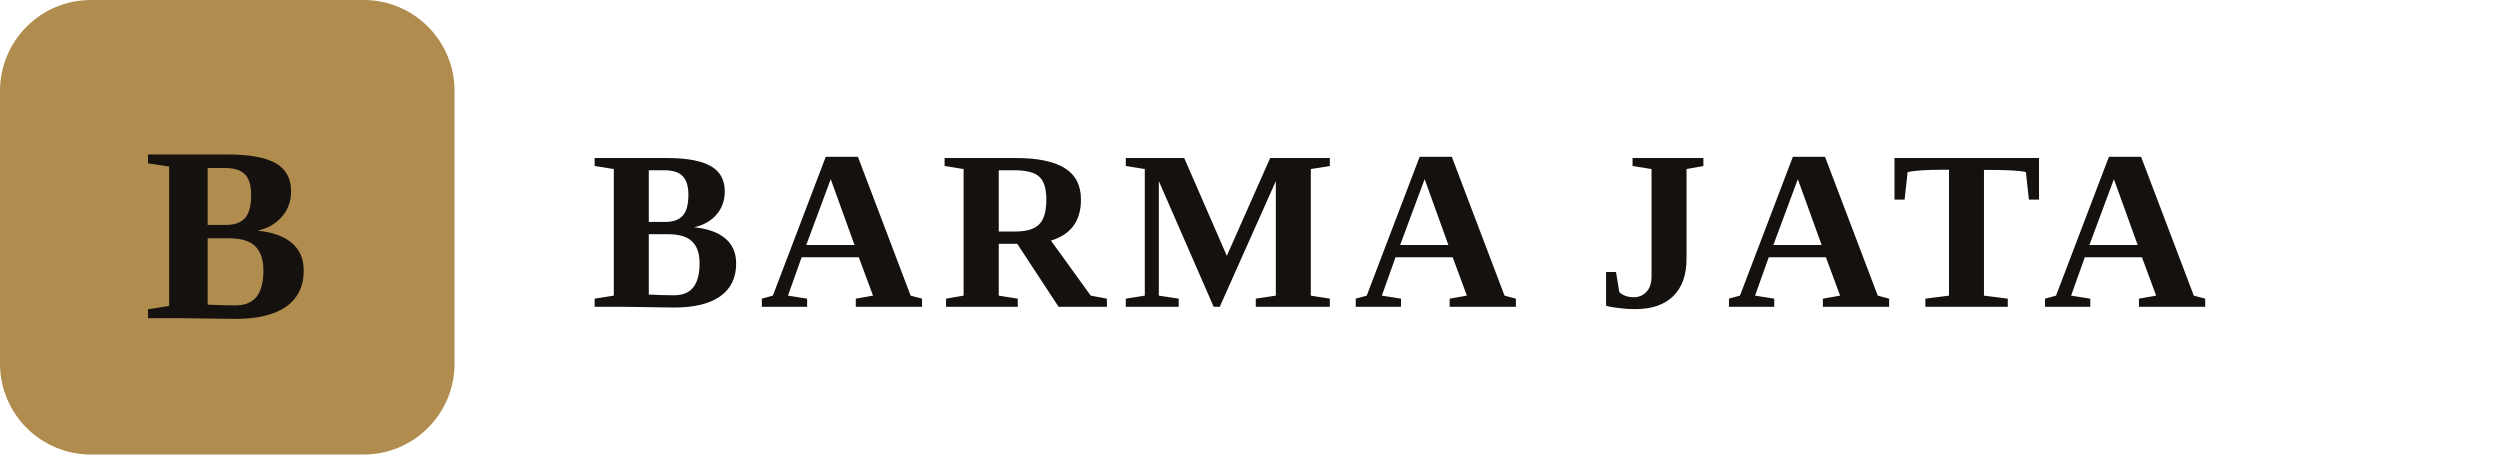
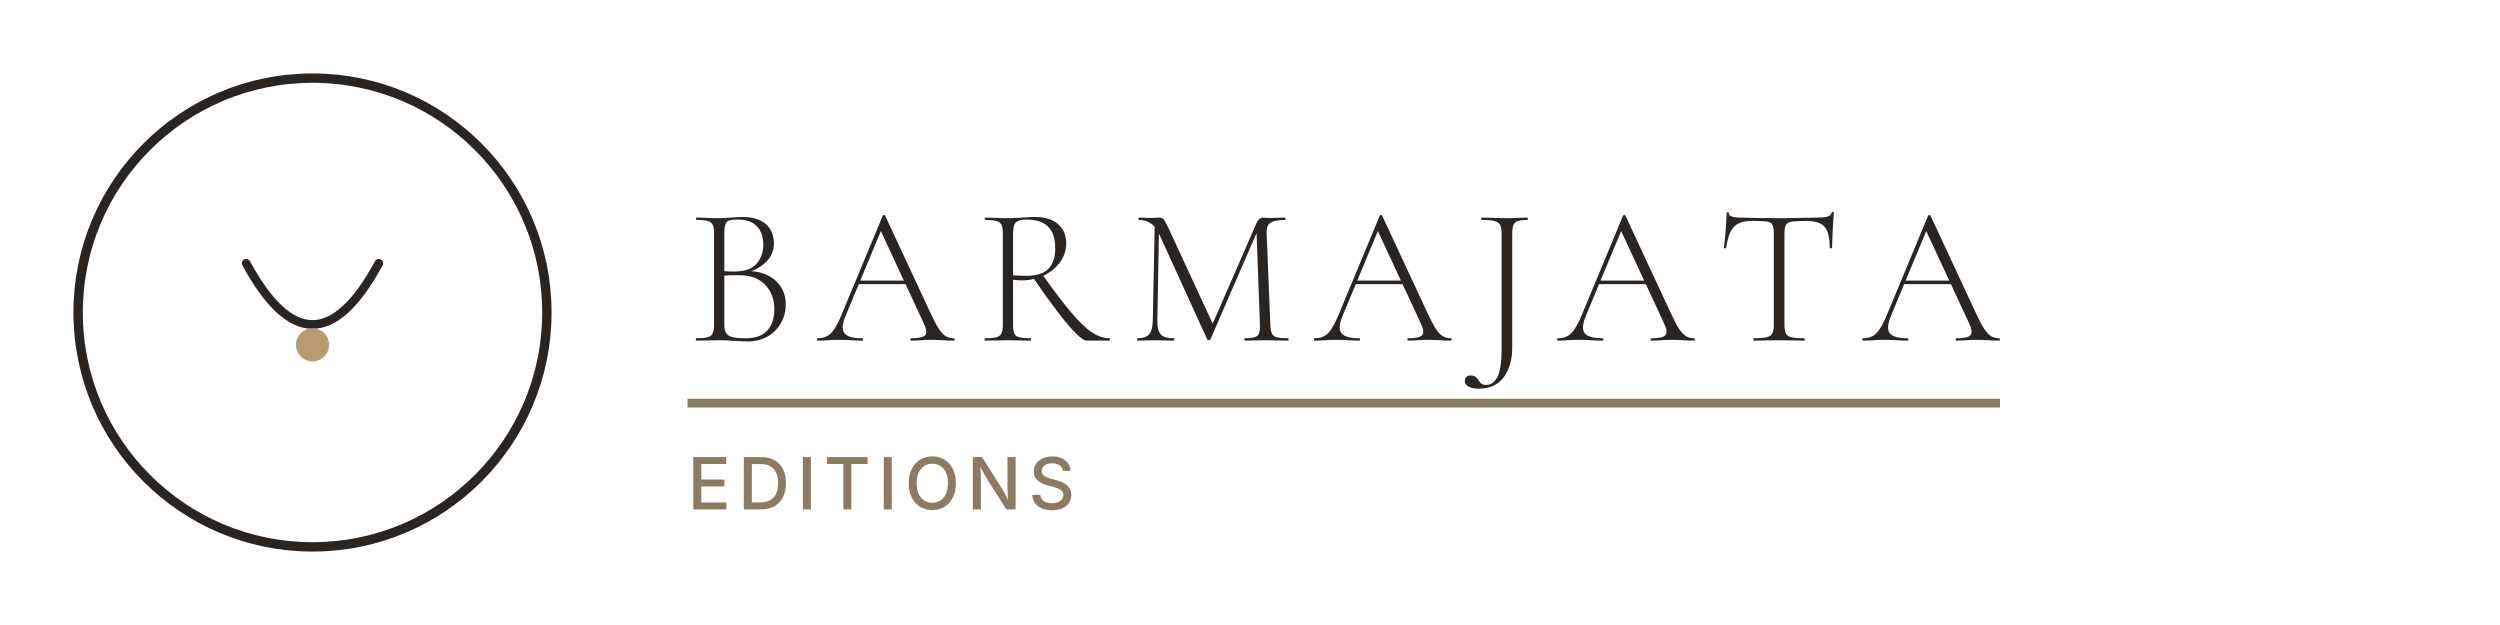
- <svg xmlns="http://www.w3.org/2000/svg" viewBox="0 0 220 40" role="img" aria-hidden="true">
-   <rect x="0" y="0" width="40" height="40" rx="8" fill="#b08d4f" />
-   <text x="20" y="28" text-anchor="middle" font-family="Georgia, 'Times New Roman', serif" font-size="22" font-weight="600" fill="#14110f">B</text>
-   <text x="52" y="27" font-family="Georgia, 'Times New Roman', serif" font-size="20" font-weight="600" letter-spacing="1.5" fill="#14110f">BARMA JATA</text>
+ <svg xmlns="http://www.w3.org/2000/svg" viewBox="0 0 320 80" width="320" height="80" role="img" aria-label="Barmajata Editions">
+   <circle cx="40.00" cy="40.00" r="30.00" fill="none" stroke="#2A2521" stroke-width="1.20" />
+   <path d="M31.51 33.70 Q40.00 49.36 48.49 33.70" fill="none" stroke="#2A2521" stroke-width="1.11" stroke-linecap="round" />
+   <circle cx="40.00" cy="44.14" r="2.12" fill="#B99B72" />
+   <path transform="translate(88.00,43.60)" d="M7.51 -8.669 7.787 -8.896Q9.223 -8.896 10.307 -8.341Q11.39 -7.787 11.983 -6.829Q12.575 -5.872 12.575 -4.662Q12.575 -3.301 11.945 -2.218Q11.315 -1.134 10.219 -0.517Q9.122 0.101 7.762 0.101Q6.93 0.101 5.922 0.025Q4.914 -0.05 4.032 -0.05Q3.226 -0.05 2.47 -0.025Q1.714 0.0 1.109 0.0Q1.058 0.0 1.058 -0.151Q1.058 -0.302 1.109 -0.302Q2.066 -0.302 2.558 -0.428Q3.049 -0.554 3.226 -0.932Q3.402 -1.31 3.402 -2.041V-13.709Q3.402 -14.44 3.238 -14.805Q3.074 -15.17 2.596 -15.309Q2.117 -15.448 1.159 -15.448Q1.084 -15.448 1.084 -15.599Q1.084 -15.75 1.159 -15.75Q1.739 -15.75 2.482 -15.712Q3.226 -15.674 4.032 -15.674Q4.687 -15.674 5.557 -15.75Q6.426 -15.826 6.98 -15.826Q8.467 -15.826 9.362 -15.359Q10.256 -14.893 10.66 -14.137Q11.063 -13.381 11.063 -12.474Q11.063 -11.038 10.042 -10.055Q9.022 -9.072 7.51 -8.669ZM6.401 -15.498Q5.796 -15.498 5.418 -15.41Q5.04 -15.322 4.876 -14.944Q4.712 -14.566 4.712 -13.658V-8.719L3.956 -8.921Q4.763 -8.87 5.292 -8.858Q5.821 -8.845 5.897 -8.845Q7.988 -8.845 8.845 -9.841Q9.702 -10.836 9.702 -12.298Q9.702 -13.154 9.387 -13.885Q9.072 -14.616 8.354 -15.057Q7.636 -15.498 6.401 -15.498ZM7.409 -0.302Q9.324 -0.302 10.219 -1.298Q11.113 -2.293 11.113 -4.032Q11.113 -5.922 9.954 -7.132Q8.795 -8.341 6.779 -8.366Q6.073 -8.392 5.393 -8.366Q4.712 -8.341 4.032 -8.24L4.712 -8.518V-2.041Q4.712 -1.411 4.914 -1.021Q5.116 -0.63 5.695 -0.466Q6.275 -0.302 7.409 -0.302Z M21.643 -7.232 21.869 -7.686H28.396L28.573 -7.232ZM34.091 -0.302Q34.192 -0.302 34.192 -0.151Q34.192 0.0 34.091 0.0Q33.386 0.0 32.642 -0.05Q31.899 -0.101 31.219 -0.101Q30.437 -0.101 29.87 -0.05Q29.303 0.0 28.623 0.0Q28.522 0.0 28.522 -0.151Q28.522 -0.302 28.623 -0.302Q30.034 -0.302 30.4 -0.68Q30.765 -1.058 30.286 -2.117L24.591 -14.364L25.07 -14.792L20.206 -3.1Q19.576 -1.562 20.105 -0.932Q20.635 -0.302 22.348 -0.302Q22.474 -0.302 22.474 -0.151Q22.474 0.0 22.348 0.0Q21.592 0.0 20.962 -0.05Q20.332 -0.101 19.375 -0.101Q18.493 -0.101 17.951 -0.05Q17.409 0.0 16.653 0.0Q16.552 0.0 16.552 -0.151Q16.552 -0.302 16.653 -0.302Q17.333 -0.302 17.837 -0.554Q18.341 -0.806 18.782 -1.462Q19.223 -2.117 19.727 -3.326L24.994 -16.002Q25.045 -16.078 25.158 -16.078Q25.271 -16.078 25.297 -16.002L31.143 -3.452Q31.723 -2.192 32.176 -1.499Q32.63 -0.806 33.083 -0.554Q33.537 -0.302 34.091 -0.302Z M51.072 0.0Q50.644 0.0 49.661 -0.983Q48.678 -1.966 47.292 -3.793Q45.906 -5.62 44.192 -8.114L45.402 -8.492Q47.569 -5.443 49.081 -3.641Q50.593 -1.84 51.752 -1.071Q52.912 -0.302 53.995 -0.302Q54.071 -0.302 54.071 -0.151Q54.071 0.0 53.995 0.0Q52.861 0.0 52.143 0.0Q51.425 0.0 51.072 0.0ZM44.495 -15.826Q46.435 -15.826 47.456 -14.893Q48.476 -13.961 48.476 -12.474Q48.476 -11.138 47.695 -10.055Q46.914 -8.971 45.616 -8.341Q44.318 -7.711 42.756 -7.711Q42.529 -7.711 42.227 -7.736Q41.924 -7.762 41.672 -7.787V-2.041Q41.672 -1.31 41.824 -0.932Q41.975 -0.554 42.466 -0.428Q42.958 -0.302 43.915 -0.302Q43.991 -0.302 43.991 -0.151Q43.991 0.0 43.915 0.0Q43.31 0.0 42.592 -0.025Q41.874 -0.05 40.992 -0.05Q40.186 -0.05 39.43 -0.025Q38.674 0.0 38.069 0.0Q38.018 0.0 38.018 -0.151Q38.018 -0.302 38.069 -0.302Q39.026 -0.302 39.518 -0.428Q40.009 -0.554 40.186 -0.932Q40.362 -1.31 40.362 -2.041V-13.709Q40.362 -14.44 40.198 -14.805Q40.034 -15.17 39.556 -15.309Q39.077 -15.448 38.119 -15.448Q38.044 -15.448 38.044 -15.599Q38.044 -15.75 38.119 -15.75Q38.699 -15.75 39.442 -15.712Q40.186 -15.674 40.992 -15.674Q41.773 -15.674 42.806 -15.75Q43.84 -15.826 44.495 -15.826ZM47.065 -11.794Q47.065 -13.154 46.624 -13.961Q46.183 -14.767 45.364 -15.133Q44.545 -15.498 43.386 -15.498Q42.479 -15.498 42.076 -15.17Q41.672 -14.843 41.672 -13.658V-8.366Q42.025 -8.341 42.441 -8.316Q42.857 -8.291 43.184 -8.291Q45.352 -8.291 46.208 -9.198Q47.065 -10.105 47.065 -11.794Z M59.56 -2.621 59.812 -15.17 60.367 -15.12 60.14 -2.621Q60.115 -1.336 60.556 -0.819Q60.997 -0.302 62.257 -0.302Q62.307 -0.302 62.307 -0.151Q62.307 0.0 62.257 0.0Q61.702 0.0 61.11 -0.025Q60.518 -0.05 59.812 -0.05Q59.207 -0.05 58.653 -0.025Q58.099 0.0 57.595 0.0Q57.544 0.0 57.544 -0.151Q57.544 -0.302 57.595 -0.302Q58.653 -0.302 59.094 -0.819Q59.535 -1.336 59.56 -2.621ZM76.873 -0.302Q76.948 -0.302 76.948 -0.151Q76.948 0.0 76.873 0.0Q76.268 0.0 75.524 -0.025Q74.781 -0.05 73.949 -0.05Q73.168 -0.05 72.513 -0.025Q71.858 0.0 71.329 0.0Q71.278 0.0 71.278 -0.151Q71.278 -0.302 71.329 -0.302Q72.589 -0.302 72.954 -0.63Q73.319 -0.958 73.269 -2.041L72.815 -14.465L73.546 -15.397L66.944 -0.176Q66.919 -0.076 66.742 -0.076Q66.566 -0.076 66.515 -0.176L60.367 -13.658Q59.56 -15.448 57.771 -15.448Q57.721 -15.448 57.721 -15.599Q57.721 -15.75 57.771 -15.75Q58.149 -15.75 58.577 -15.725Q59.006 -15.7 59.283 -15.7Q59.636 -15.7 59.938 -15.725Q60.241 -15.75 60.392 -15.75Q60.745 -15.75 60.946 -15.523Q61.148 -15.296 61.551 -14.44L67.322 -1.966L66.667 -0.907L72.866 -15.12Q72.992 -15.397 73.206 -15.574Q73.42 -15.75 73.622 -15.75Q73.748 -15.75 74 -15.725Q74.252 -15.7 74.579 -15.7Q75.235 -15.7 75.638 -15.725Q76.041 -15.75 76.495 -15.75Q76.545 -15.75 76.545 -15.599Q76.545 -15.448 76.495 -15.448Q75.26 -15.448 74.68 -15.133Q74.101 -14.818 74.126 -13.759L74.605 -2.041Q74.63 -1.31 74.794 -0.932Q74.957 -0.554 75.436 -0.428Q75.915 -0.302 76.873 -0.302Z M85.26 -7.232 85.487 -7.686H92.014L92.19 -7.232ZM97.709 -0.302Q97.81 -0.302 97.81 -0.151Q97.81 0.0 97.709 0.0Q97.003 0.0 96.26 -0.05Q95.516 -0.101 94.836 -0.101Q94.055 -0.101 93.488 -0.05Q92.921 0.0 92.24 0.0Q92.14 0.0 92.14 -0.151Q92.14 -0.302 92.24 -0.302Q93.652 -0.302 94.017 -0.68Q94.382 -1.058 93.904 -2.117L88.208 -14.364L88.687 -14.792L83.824 -3.1Q83.194 -1.562 83.723 -0.932Q84.252 -0.302 85.966 -0.302Q86.092 -0.302 86.092 -0.151Q86.092 0.0 85.966 0.0Q85.21 0.0 84.58 -0.05Q83.95 -0.101 82.992 -0.101Q82.11 -0.101 81.568 -0.05Q81.026 0.0 80.27 0.0Q80.17 0.0 80.17 -0.151Q80.17 -0.302 80.27 -0.302Q80.951 -0.302 81.455 -0.554Q81.959 -0.806 82.4 -1.462Q82.841 -2.117 83.345 -3.326L88.612 -16.002Q88.662 -16.078 88.775 -16.078Q88.889 -16.078 88.914 -16.002L94.76 -3.452Q95.34 -2.192 95.794 -1.499Q96.247 -0.806 96.701 -0.554Q97.154 -0.302 97.709 -0.302Z M107.507 -15.75Q107.558 -15.75 107.558 -15.599Q107.558 -15.448 107.507 -15.448Q106.676 -15.448 106.26 -15.296Q105.844 -15.145 105.706 -14.767Q105.567 -14.389 105.567 -13.658V0.857Q105.567 3.175 104.496 4.662Q103.425 6.149 101.258 6.149Q100.401 6.149 99.947 5.872Q99.494 5.594 99.494 5.191Q99.494 4.838 99.695 4.649Q99.897 4.46 100.225 4.46Q100.653 4.46 100.867 4.637Q101.081 4.813 101.233 5.053Q101.384 5.292 101.598 5.481Q101.812 5.67 102.215 5.67Q103.173 5.67 103.69 4.599Q104.206 3.528 104.206 1.084V-13.709Q104.206 -14.44 104.017 -14.805Q103.828 -15.17 103.286 -15.309Q102.745 -15.448 101.636 -15.448Q101.585 -15.448 101.585 -15.599Q101.585 -15.75 101.636 -15.75Q102.367 -15.75 103.173 -15.712Q103.979 -15.674 104.861 -15.674Q105.668 -15.674 106.323 -15.712Q106.978 -15.75 107.507 -15.75Z M116.399 -7.232 116.626 -7.686H123.152L123.329 -7.232ZM128.848 -0.302Q128.948 -0.302 128.948 -0.151Q128.948 0.0 128.848 0.0Q128.142 0.0 127.399 -0.05Q126.655 -0.101 125.975 -0.101Q125.194 -0.101 124.627 -0.05Q124.06 0.0 123.379 0.0Q123.278 0.0 123.278 -0.151Q123.278 -0.302 123.379 -0.302Q124.79 -0.302 125.156 -0.68Q125.521 -1.058 125.042 -2.117L119.347 -14.364L119.826 -14.792L114.962 -3.1Q114.332 -1.562 114.862 -0.932Q115.391 -0.302 117.104 -0.302Q117.23 -0.302 117.23 -0.151Q117.23 0.0 117.104 0.0Q116.348 0.0 115.718 -0.05Q115.088 -0.101 114.131 -0.101Q113.249 -0.101 112.707 -0.05Q112.165 0.0 111.409 0.0Q111.308 0.0 111.308 -0.151Q111.308 -0.302 111.409 -0.302Q112.09 -0.302 112.594 -0.554Q113.098 -0.806 113.539 -1.462Q113.98 -2.117 114.484 -3.326L119.75 -16.002Q119.801 -16.078 119.914 -16.078Q120.028 -16.078 120.053 -16.002L125.899 -3.452Q126.479 -2.192 126.932 -1.499Q127.386 -0.806 127.84 -0.554Q128.293 -0.302 128.848 -0.302Z M136.252 -15.322Q134.665 -15.322 133.946 -14.566Q133.228 -13.81 132.951 -11.869Q132.951 -11.819 132.8 -11.819Q132.649 -11.819 132.649 -11.869Q132.699 -12.172 132.762 -12.751Q132.825 -13.331 132.875 -13.999Q132.926 -14.666 132.964 -15.284Q133.001 -15.901 133.001 -16.304Q133.001 -16.43 133.153 -16.43Q133.304 -16.43 133.304 -16.304Q133.304 -16.052 133.543 -15.939Q133.783 -15.826 134.098 -15.788Q134.413 -15.75 134.639 -15.75Q136.807 -15.674 139.705 -15.674Q141.494 -15.674 142.54 -15.712Q143.585 -15.75 144.568 -15.75Q145.4 -15.75 145.866 -15.863Q146.332 -15.977 146.458 -16.38Q146.483 -16.481 146.609 -16.481Q146.735 -16.481 146.735 -16.38Q146.71 -16.002 146.66 -15.372Q146.609 -14.742 146.584 -14.049Q146.559 -13.356 146.534 -12.764Q146.509 -12.172 146.509 -11.869Q146.509 -11.819 146.357 -11.819Q146.206 -11.819 146.206 -11.869Q146.206 -13.81 145.551 -14.566Q144.896 -15.322 143.157 -15.322Q141.973 -15.322 141.38 -15.233Q140.788 -15.145 140.599 -14.805Q140.41 -14.465 140.41 -13.658V-2.041Q140.41 -1.31 140.587 -0.932Q140.763 -0.554 141.305 -0.428Q141.847 -0.302 142.955 -0.302Q143.006 -0.302 143.006 -0.151Q143.006 0.0 142.955 0.0Q142.3 0.0 141.481 -0.025Q140.662 -0.05 139.705 -0.05Q138.797 -0.05 137.978 -0.025Q137.159 0.0 136.479 0.0Q136.429 0.0 136.429 -0.151Q136.429 -0.302 136.479 -0.302Q137.563 -0.302 138.117 -0.428Q138.671 -0.554 138.86 -0.932Q139.049 -1.31 139.049 -2.041V-13.709Q139.049 -14.515 138.848 -14.855Q138.646 -15.196 138.041 -15.259Q137.437 -15.322 136.252 -15.322Z M155.45 -7.232 155.677 -7.686H162.204L162.38 -7.232ZM167.899 -0.302Q168.0 -0.302 168.0 -0.151Q168.0 0.0 167.899 0.0Q167.194 0.0 166.45 -0.05Q165.707 -0.101 165.026 -0.101Q164.245 -0.101 163.678 -0.05Q163.111 0.0 162.431 0.0Q162.33 0.0 162.33 -0.151Q162.33 -0.302 162.431 -0.302Q163.842 -0.302 164.207 -0.68Q164.573 -1.058 164.094 -2.117L158.399 -14.364L158.878 -14.792L154.014 -3.1Q153.384 -1.562 153.913 -0.932Q154.442 -0.302 156.156 -0.302Q156.282 -0.302 156.282 -0.151Q156.282 0.0 156.156 0.0Q155.4 0.0 154.77 -0.05Q154.14 -0.101 153.182 -0.101Q152.3 -0.101 151.759 -0.05Q151.217 0.0 150.461 0.0Q150.36 0.0 150.36 -0.151Q150.36 -0.302 150.461 -0.302Q151.141 -0.302 151.645 -0.554Q152.149 -0.806 152.59 -1.462Q153.031 -2.117 153.535 -3.326L158.802 -16.002Q158.852 -16.078 158.966 -16.078Q159.079 -16.078 159.104 -16.002L164.951 -3.452Q165.53 -2.192 165.984 -1.499Q166.438 -0.806 166.891 -0.554Q167.345 -0.302 167.899 -0.302Z" fill="#2A2521" />
+   <line x1="88.00" y1="51.60" x2="256.00" y2="51.60" stroke="#8E7963" stroke-width="1.12" />
+   <path transform="translate(88.00,65.20)" d="M0.741 0.0V-6.693H4.954V-5.811H1.767V-3.817H4.728V-2.941H1.767V-0.882H4.984V0.0Z M9.385 0.0H7.729V-0.897H9.328Q10.088 -0.897 10.592 -1.181Q11.096 -1.466 11.346 -2.015Q11.597 -2.565 11.597 -3.357Q11.597 -4.142 11.347 -4.687Q11.098 -5.231 10.607 -5.513Q10.117 -5.796 9.385 -5.796H7.695V-6.693H9.451Q10.44 -6.693 11.144 -6.293Q11.848 -5.893 12.225 -5.145Q12.603 -4.396 12.603 -3.357Q12.603 -2.311 12.224 -1.559Q11.845 -0.807 11.125 -0.403Q10.405 0.0 9.385 0.0ZM8.235 -6.693V0.0H7.208V-6.693Z M15.794 -6.693V0.0H14.768V-6.693Z M17.86 -5.811V-6.693H23.054V-5.811H20.974V0.0H19.947V-5.811Z M26.147 -6.693V0.0H25.12V-6.693Z M31.336 0.09Q30.468 0.09 29.785 -0.322Q29.101 -0.734 28.706 -1.504Q28.312 -2.273 28.312 -3.342Q28.312 -4.417 28.706 -5.187Q29.101 -5.957 29.785 -6.37Q30.468 -6.783 31.336 -6.783Q32.204 -6.783 32.885 -6.37Q33.567 -5.957 33.96 -5.187Q34.353 -4.417 34.353 -3.342Q34.353 -2.272 33.96 -1.503Q33.567 -0.733 32.885 -0.322Q32.204 0.09 31.336 0.09ZM31.336 -0.843Q31.908 -0.843 32.359 -1.13Q32.81 -1.417 33.072 -1.976Q33.335 -2.535 33.335 -3.342Q33.335 -4.158 33.072 -4.717Q32.81 -5.276 32.359 -5.563Q31.908 -5.85 31.336 -5.85Q30.761 -5.85 30.308 -5.561Q29.855 -5.272 29.592 -4.713Q29.33 -4.154 29.33 -3.342Q29.33 -2.535 29.592 -1.978Q29.855 -1.421 30.308 -1.132Q30.761 -0.843 31.336 -0.843Z M36.519 0.0V-6.693H37.7L40.219 -2.71Q40.345 -2.512 40.503 -2.237Q40.66 -1.962 40.836 -1.619Q41.012 -1.276 41.183 -0.872H41.056Q41.018 -1.254 40.998 -1.629Q40.977 -2.005 40.968 -2.331Q40.96 -2.658 40.96 -2.885V-6.693H41.996V0.0H40.808L38.551 -3.564Q38.369 -3.856 38.197 -4.151Q38.024 -4.447 37.816 -4.834Q37.607 -5.222 37.304 -5.782H37.467Q37.492 -5.288 37.513 -4.858Q37.533 -4.427 37.546 -4.097Q37.559 -3.768 37.559 -3.571V0.0Z M46.645 0.11Q45.895 0.11 45.341 -0.128Q44.788 -0.366 44.476 -0.807Q44.165 -1.249 44.131 -1.86H45.16Q45.193 -1.496 45.398 -1.257Q45.603 -1.018 45.93 -0.901Q46.256 -0.784 46.64 -0.784Q47.064 -0.784 47.396 -0.919Q47.729 -1.053 47.92 -1.297Q48.111 -1.541 48.111 -1.862Q48.111 -2.155 47.945 -2.341Q47.778 -2.528 47.492 -2.652Q47.205 -2.775 46.843 -2.87L46.059 -3.084Q45.237 -3.306 44.777 -3.738Q44.316 -4.17 44.316 -4.857Q44.316 -5.435 44.629 -5.87Q44.942 -6.304 45.479 -6.544Q46.016 -6.783 46.689 -6.783Q47.377 -6.783 47.9 -6.543Q48.422 -6.302 48.721 -5.884Q49.02 -5.466 49.036 -4.932H48.037Q47.985 -5.392 47.611 -5.644Q47.236 -5.896 46.667 -5.896Q46.263 -5.896 45.964 -5.768Q45.665 -5.64 45.502 -5.419Q45.339 -5.197 45.339 -4.912Q45.339 -4.597 45.534 -4.4Q45.73 -4.204 46.011 -4.09Q46.292 -3.977 46.547 -3.91L47.195 -3.738Q47.515 -3.658 47.854 -3.52Q48.192 -3.382 48.481 -3.164Q48.77 -2.946 48.948 -2.625Q49.126 -2.303 49.126 -1.851Q49.126 -1.283 48.833 -0.839Q48.541 -0.395 47.986 -0.142Q47.431 0.11 46.645 0.11Z" fill="#8E7963" />
</svg>
